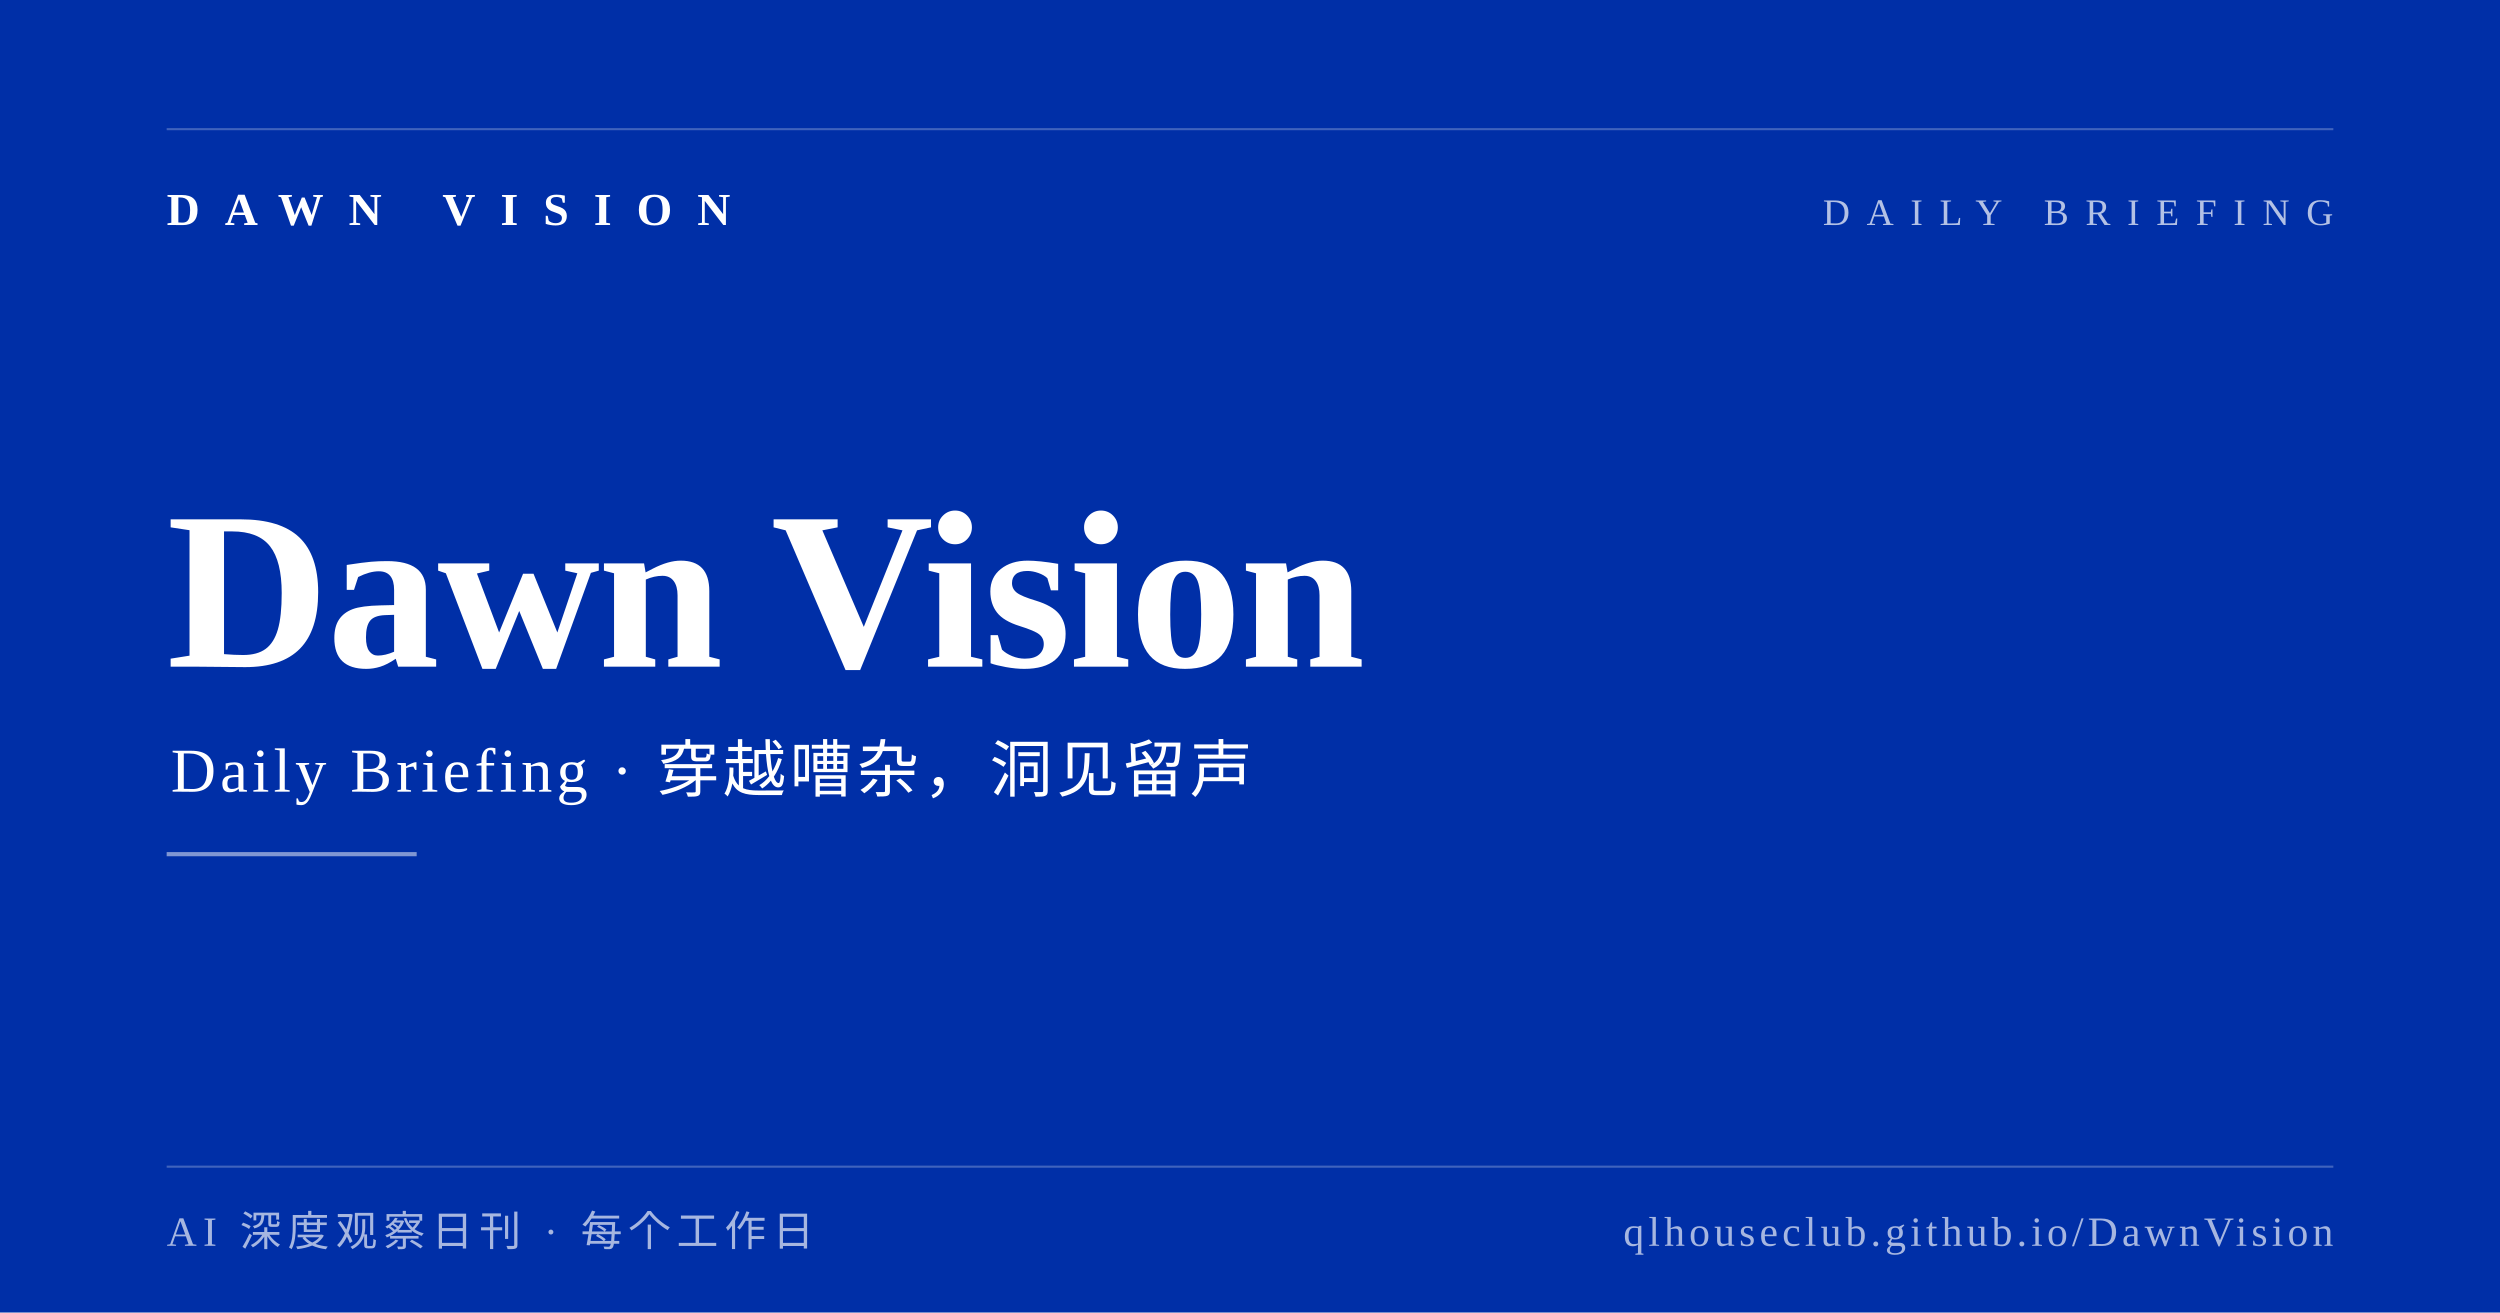
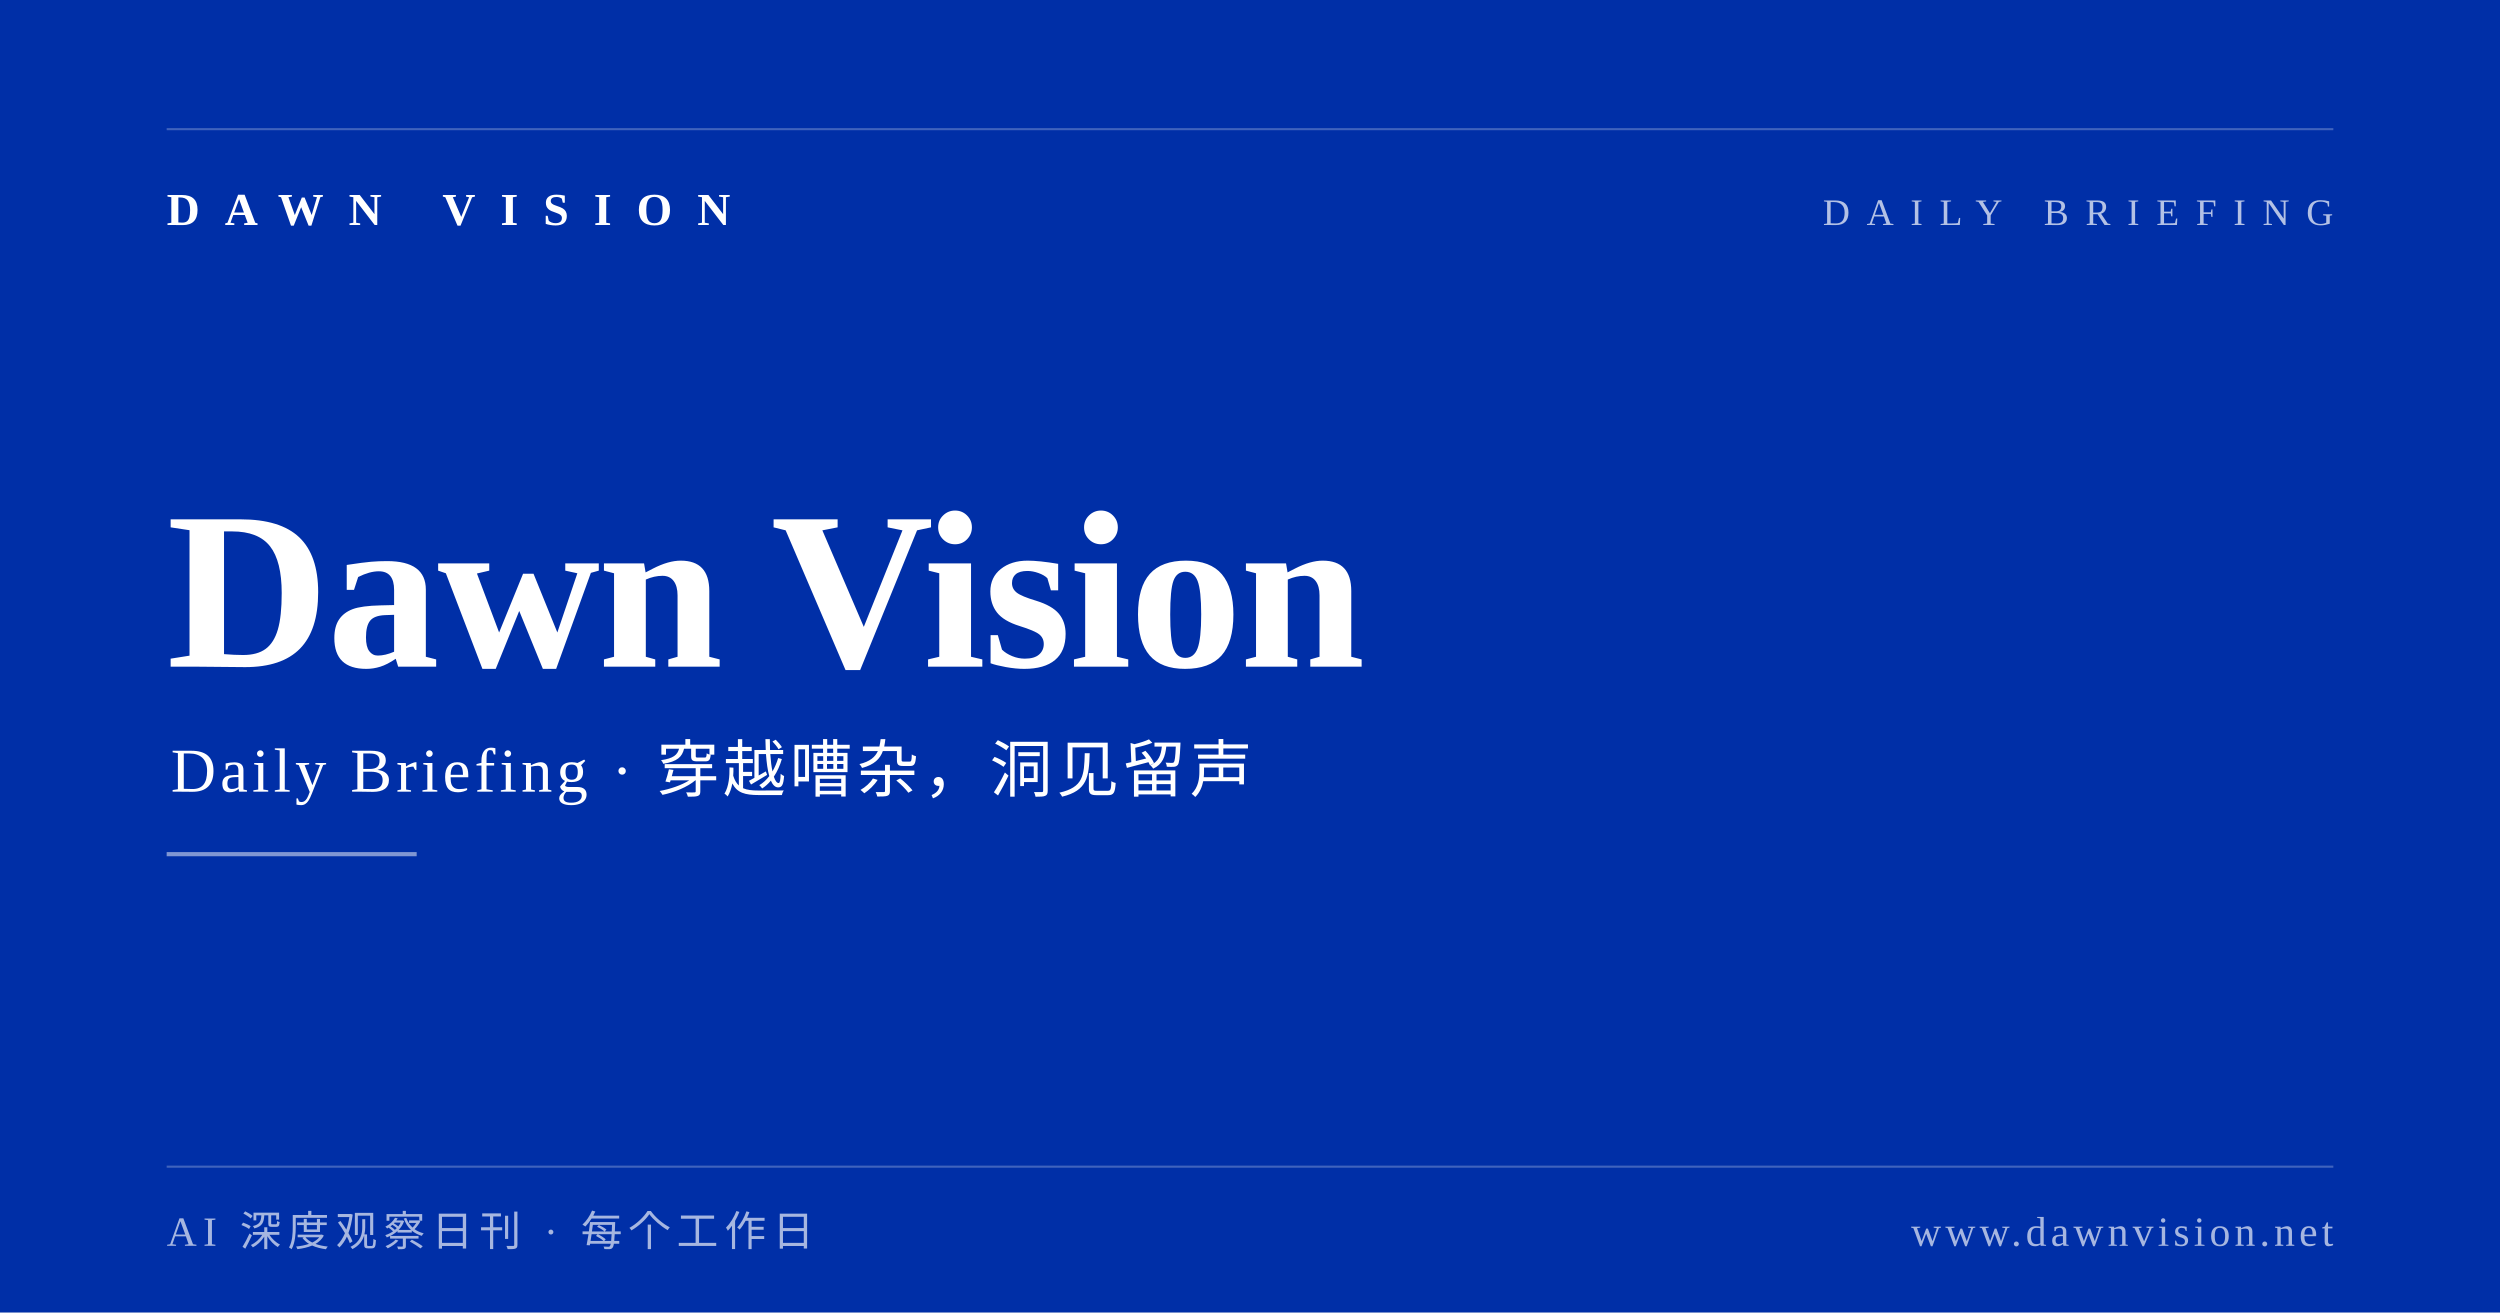
<svg xmlns="http://www.w3.org/2000/svg" width="1200" height="630" viewBox="0 0 1200 630">
  <defs>
    <style>
      .bg { fill: #002FA7; }
      .eyebrow {
        font-family: 'Source Serif 4', 'Noto Serif SC', Georgia, 'Times New Roman', serif;
        font-size: 22px;
        font-weight: 700;
        fill: #ffffff;
        letter-spacing: 12px;
        text-transform: uppercase;
      }
      .headline {
        font-family: 'Source Serif 4', 'Noto Serif SC', Georgia, 'Times New Roman', serif;
        font-size: 108px;
        font-weight: 900;
        fill: #ffffff;
        letter-spacing: -1px;
      }
      .deck {
        font-family: 'Source Serif 4', 'Noto Serif SC', Georgia, 'Times New Roman', serif;
        font-size: 30px;
        font-weight: 400;
        fill: #ffffff;
        letter-spacing: 2px;
      }
      .footer-line {
        font-family: 'Source Serif 4', 'Noto Serif SC', Georgia, 'Times New Roman', serif;
        font-size: 20px;
        font-weight: 400;
        fill: rgba(255,255,255,0.65);
        letter-spacing: 3px;
      }
      .rule {
        stroke: rgba(255,255,255,0.25);
        stroke-width: 1;
      }
      .rule-thick {
        stroke: rgba(255,255,255,0.5);
        stroke-width: 2;
      }
    </style>
  </defs>
  <rect class="bg" width="1200" height="630" />
  <line class="rule" x1="80" y1="62" x2="1120" y2="62" />
  <text class="eyebrow" x="80" y="108">DAWN VISION</text>
  <text class="eyebrow" x="1120" y="108" text-anchor="end" style="font-size:18px; letter-spacing:8px; font-weight:400; opacity:0.7;">DAILY BRIEFING</text>
  <g transform="translate(80, 0)">
    <text class="headline" x="0" y="320">Dawn Vision</text>
    <text class="deck" x="2" y="380">Daily Briefing · 穿越嘈杂，洞见留声</text>
    <line class="rule-thick" x1="0" y1="410" x2="120" y2="410" />
  </g>
  <g transform="translate(0, 560)">
    <line class="rule" x1="80" y1="0" x2="1120" y2="0" />
    <text class="footer-line" x="80" y="38">AI 深度观察日刊 · 每个工作日</text>
-     <text class="footer-line" x="1120" y="38" text-anchor="end" style="letter-spacing:2px;">qlhouseclub.github.io/DawnVision</text>
+     <text class="footer-line" x="1120" y="38" text-anchor="end" style="letter-spacing:2px;">www.dawnvision.net</text>
  </g>
</svg>
